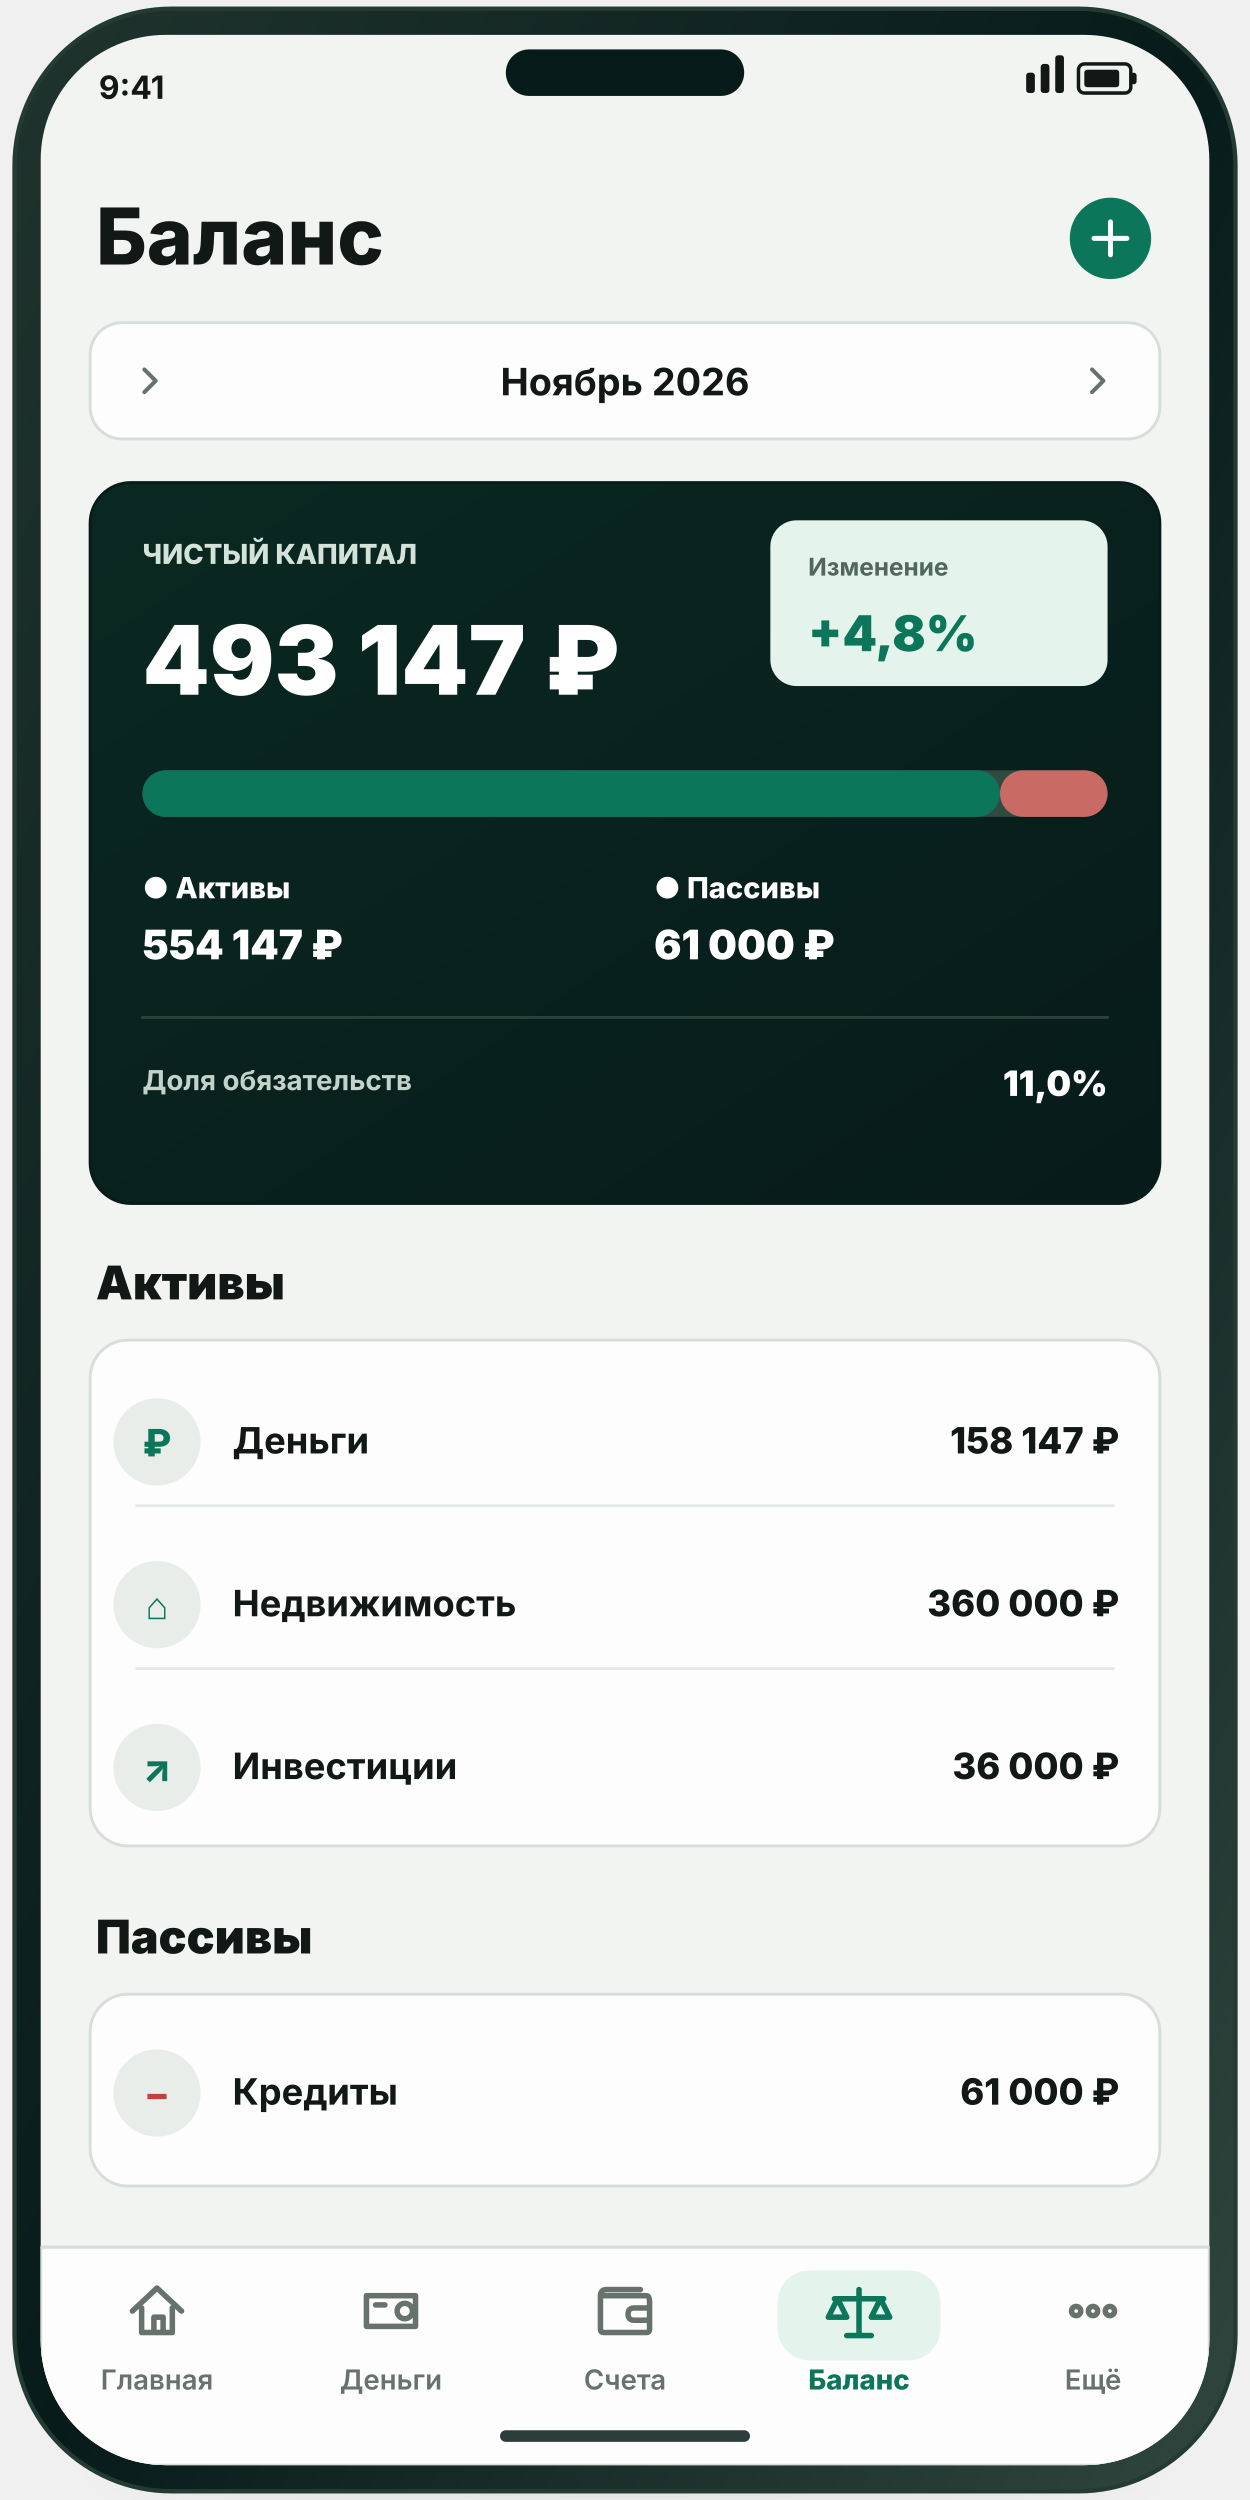
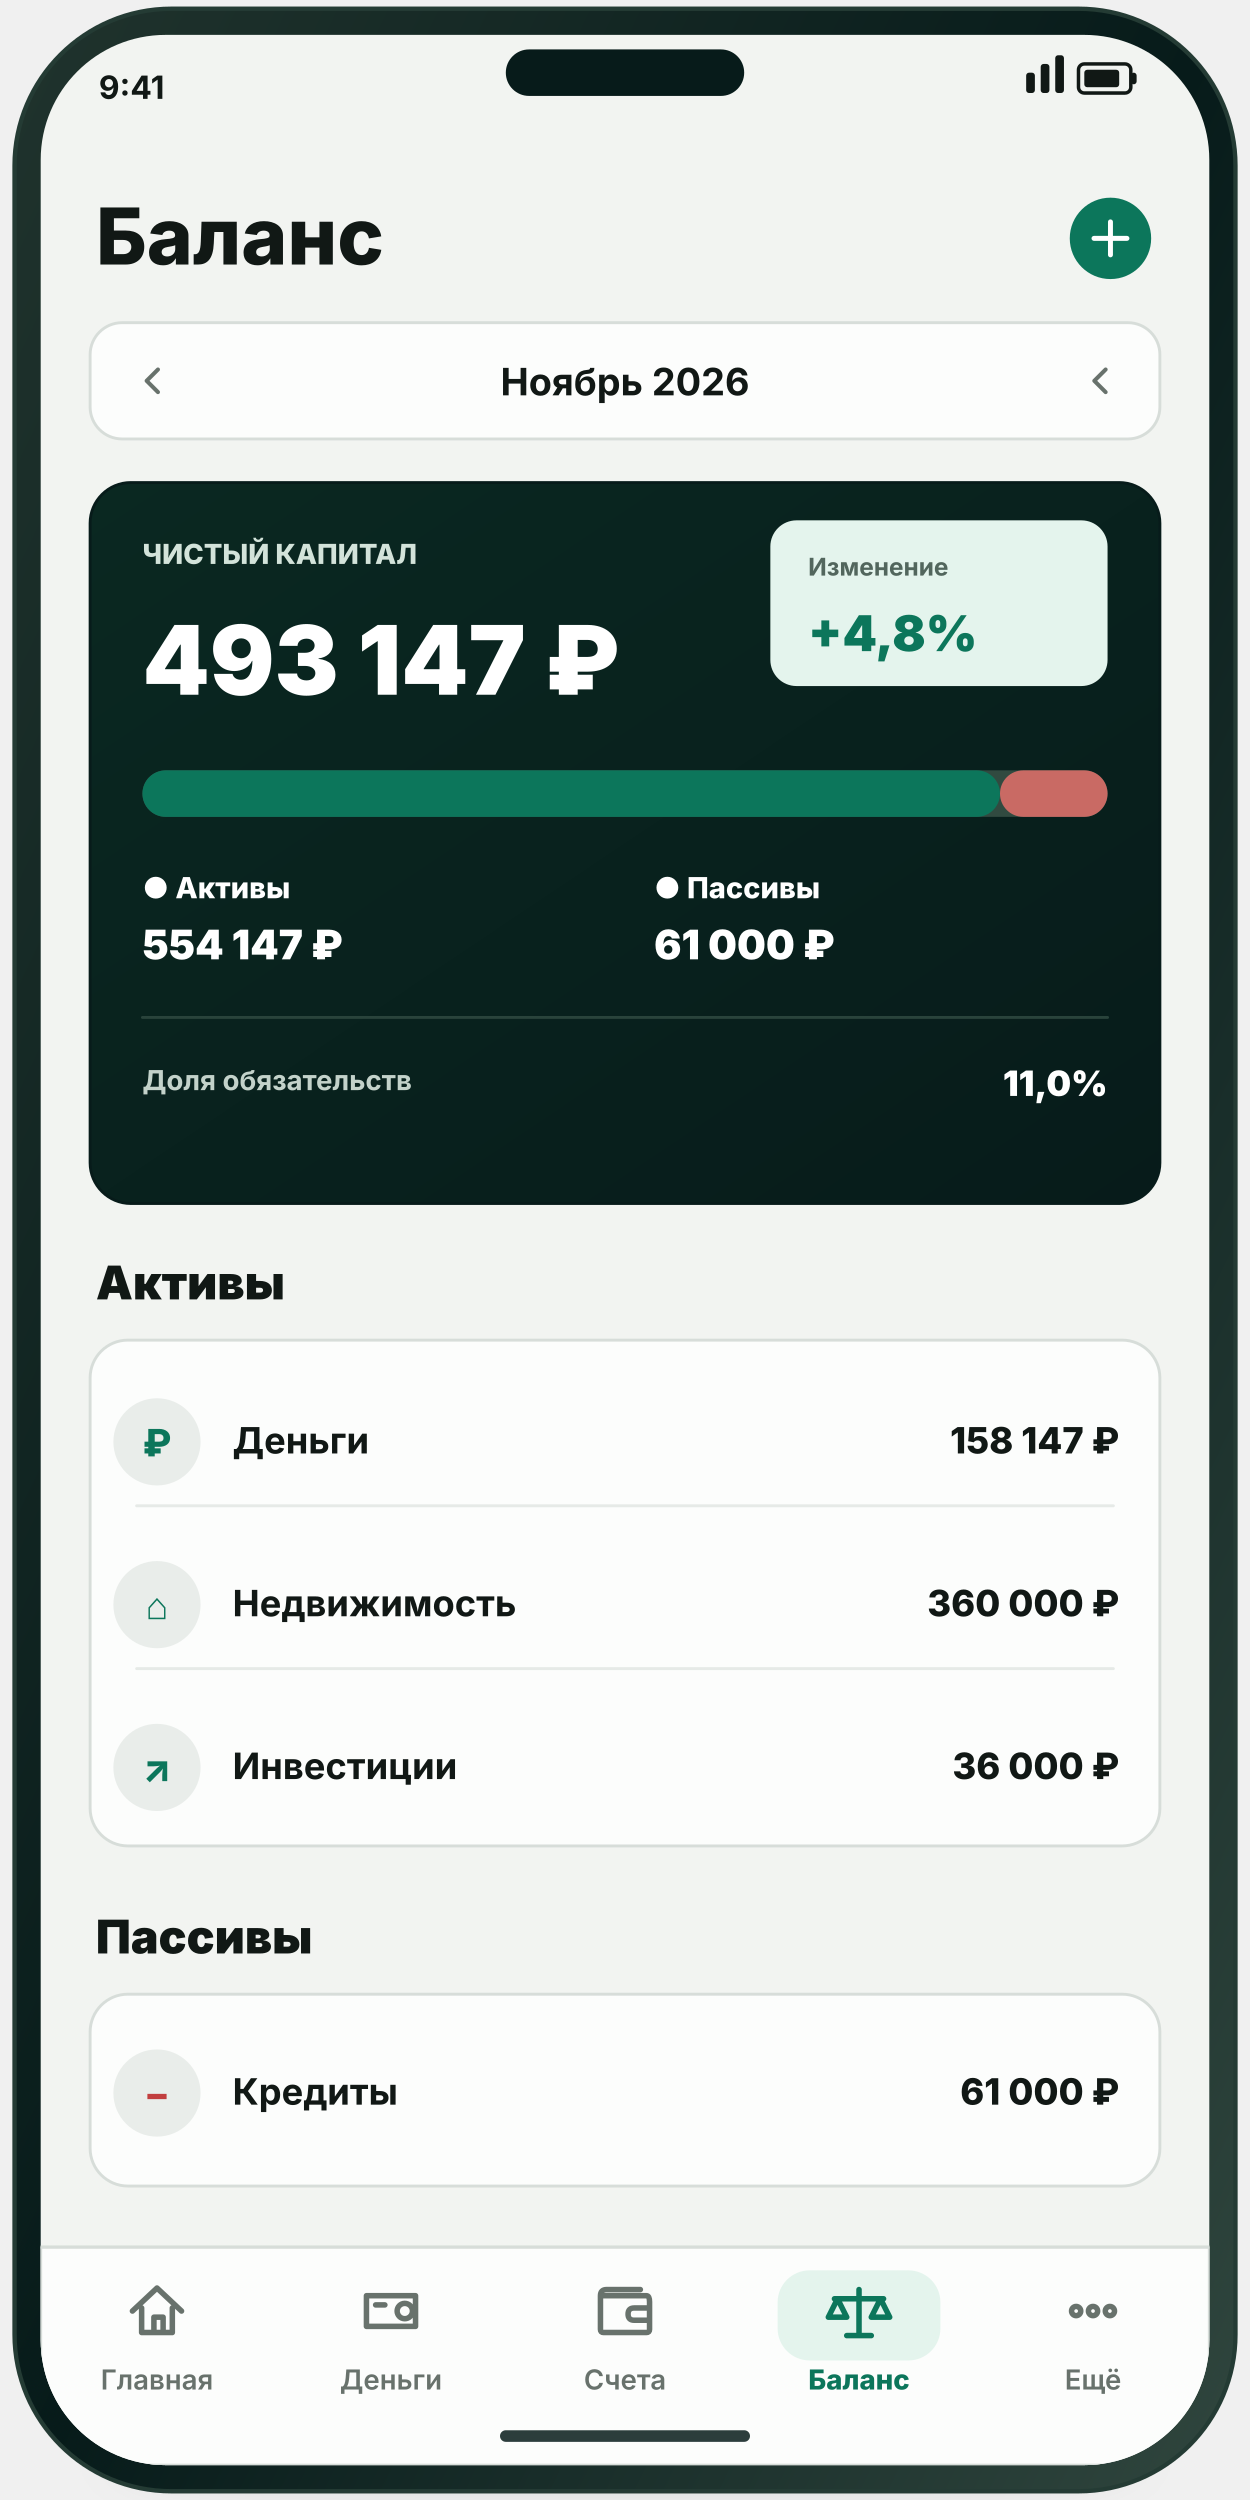
<svg xmlns="http://www.w3.org/2000/svg" width="820" height="1640" viewBox="0 0 430 860" role="img" aria-label="Экран приложения Kapital">
  <defs>
    <linearGradient id="frame" x1="0" y1="0" x2="1" y2="1">
      <stop offset="0" stop-color="#20332D" />
      <stop offset=".5" stop-color="#071B1A" />
      <stop offset="1" stop-color="#30463E" />
    </linearGradient>
    <linearGradient id="hero" x1="0" y1="0" x2="1" y2="1">
      <stop offset="0" stop-color="#0A2821" />
      <stop offset="1" stop-color="#071B1A" />
    </linearGradient>
    <filter id="shadow" x="-30%" y="-20%" width="160%" height="150%">
      <feGaussianBlur stdDeviation="9" />
    </filter>
    <clipPath id="screenClip">
      <rect x="14" y="12" width="402" height="836" rx="43" />
    </clipPath>
  </defs>
  <ellipse cx="215" cy="842" rx="175" ry="12" fill="#071B1A" opacity=".18" filter="url(#shadow)" />
  <rect x="5" y="3" width="420" height="854" rx="54" fill="url(#frame)" stroke="#243B34" stroke-width="1.5" />
  <g clip-path="url(#screenClip)">
    <rect x="14" y="12" width="402" height="836" rx="43" fill="#F2F4F1" stroke="none" stroke-width="1" />
    <text x="34" y="34" font-family="Inter,Arial,sans-serif" font-size="11" font-weight="750" fill="#111815" text-anchor="start">9:41</text>
    <g fill="#111815">
      <rect x="353" y="25" width="3" height="7" rx="1" />
      <rect x="358" y="22" width="3" height="10" rx="1" />
      <rect x="363" y="19" width="3" height="13" rx="1" />
      <rect x="371" y="22" width="18" height="10" rx="2" fill="none" stroke="#111815" stroke-width="1.2" />
      <rect x="389" y="25" width="2" height="4" rx="1" />
      <rect x="373" y="24" width="12" height="6" rx="1" />
    </g>
    <rect x="174" y="17" width="82" height="16" rx="8" fill="#071B1A" stroke="none" stroke-width="1" />
    <text x="33" y="91" font-family="Inter,Arial,sans-serif" font-size="27" font-weight="800" fill="#111815" text-anchor="start">Баланс</text>
    <circle cx="382" cy="82" r="14" fill="#0C765B" stroke="none" stroke-width="1" />
    <g transform="translate(382 82) scale(0.9444444)" fill="none" stroke="#FFFFFF" stroke-width="1.8" stroke-linecap="round" stroke-linejoin="round">
      <path d="M0 -6 V6 M-6 0 H6" />
    </g>
    <rect x="31" y="111" width="368" height="40" rx="11" fill="#FCFDFC" stroke="#D7DDD9" stroke-width="1" />
    <g transform="translate(52 131) scale(0.7777778)" fill="none" stroke="#68726C" stroke-width="1.8" stroke-linecap="round" stroke-linejoin="round">
-       <path d="M-3 -5 L2 0 L-3 5" />
+       <path d="M-3 -5 L2 0 L-3 5" transform="scale(-1 1)" />
    </g>
    <text x="215" y="136" font-family="Inter,Arial,sans-serif" font-size="13" font-weight="750" fill="#111815" text-anchor="middle">Ноябрь 2026</text>
    <g transform="translate(378 131) scale(0.7777778)" fill="none" stroke="#68726C" stroke-width="1.8" stroke-linecap="round" stroke-linejoin="round">
-       <path d="M-3 -5 L2 0 L-3 5" />
+       <path d="M-3 -5 L2 0 L-3 5" transform="scale(-1 1)" />
    </g>
    <rect x="31" y="166" width="368" height="248" rx="14" fill="url(#hero)" stroke="#071B1A" stroke-width="1" />
    <text x="49" y="194" font-family="Inter,Arial,sans-serif" font-size="9.5" font-weight="800" fill="#D3E3DA" text-anchor="start">ЧИСТЫЙ КАПИТАЛ</text>
    <text x="49" y="239" font-family="Inter,Arial,sans-serif" font-size="33" font-weight="850" fill="#FFFFFF" text-anchor="start">493 147 ₽</text>
    <rect x="265" y="179" width="116" height="57" rx="9" fill="#E4F4ED" stroke="none" stroke-width="1" />
    <text x="278" y="198" font-family="Inter,Arial,sans-serif" font-size="8.4" font-weight="700" fill="#52665D" text-anchor="start">Изменение</text>
    <text x="278" y="224" font-family="Inter,Arial,sans-serif" font-size="17" font-weight="850" fill="#0C765B" text-anchor="start">+4,8%</text>
    <rect x="49" y="265" width="332" height="16" rx="8" fill="#314A40" stroke="none" stroke-width="1" />
    <rect x="49" y="265" width="295" height="16" rx="8" fill="#0C765B" stroke="none" stroke-width="1" />
    <rect x="344" y="265" width="37" height="16" rx="8" fill="#C96A64" stroke="none" stroke-width="1" />
    <text x="49" y="309" font-family="Inter,Arial,sans-serif" font-size="10" font-weight="800" fill="#FFFFFF" text-anchor="start">●  Активы</text>
    <text x="49" y="330" font-family="Inter,Arial,sans-serif" font-size="14" font-weight="850" fill="#FFFFFF" text-anchor="start">554 147 ₽</text>
    <text x="225" y="309" font-family="Inter,Arial,sans-serif" font-size="10" font-weight="800" fill="#FFFFFF" text-anchor="start">●  Пассивы</text>
    <text x="225" y="330" font-family="Inter,Arial,sans-serif" font-size="14" font-weight="850" fill="#FFFFFF" text-anchor="start">61 000 ₽</text>
    <path d="M49 350 L381 350" fill="none" stroke="#29433B" stroke-width="1" stroke-linecap="round" />
    <text x="49" y="375" font-family="Inter,Arial,sans-serif" font-size="9.5" font-weight="650" fill="#C3D2CA" text-anchor="start">Доля обязательств</text>
    <text x="381" y="377" font-family="Inter,Arial,sans-serif" font-size="12" font-weight="850" fill="#FFFFFF" text-anchor="end">11,0%</text>
    <text x="33" y="447" font-family="Inter,Arial,sans-serif" font-size="16" font-weight="850" fill="#111815" text-anchor="start">Активы</text>
    <rect x="31" y="461" width="368" height="174" rx="13" fill="#FCFDFC" stroke="#D7DDD9" stroke-width="1" />
    <circle cx="54" cy="496" r="15" fill="#E9EDEA" stroke="none" stroke-width="1" />
    <text x="54" y="501" font-family="Inter,Arial,sans-serif" font-size="13" font-weight="800" fill="#0C765B" text-anchor="middle">₽</text>
    <text x="80" y="500" font-family="Inter,Arial,sans-serif" font-size="12.5" font-weight="750" fill="#111815" text-anchor="start">Деньги</text>
    <text x="385" y="500" font-family="Inter,Arial,sans-serif" font-size="12.5" font-weight="800" fill="#111815" text-anchor="end">158 147 ₽</text>
    <path d="M47 518 L383 518" fill="none" stroke="#E6EAE7" stroke-width="1" stroke-linecap="round" />
    <circle cx="54" cy="552" r="15" fill="#E9EDEA" stroke="none" stroke-width="1" />
    <text x="54" y="557" font-family="Inter,Arial,sans-serif" font-size="13" font-weight="800" fill="#0C765B" text-anchor="middle">⌂</text>
    <text x="80" y="556" font-family="Inter,Arial,sans-serif" font-size="12.5" font-weight="750" fill="#111815" text-anchor="start">Недвижимость</text>
    <text x="385" y="556" font-family="Inter,Arial,sans-serif" font-size="12.5" font-weight="800" fill="#111815" text-anchor="end">360 000 ₽</text>
    <path d="M47 574 L383 574" fill="none" stroke="#E6EAE7" stroke-width="1" stroke-linecap="round" />
    <circle cx="54" cy="608" r="15" fill="#E9EDEA" stroke="none" stroke-width="1" />
    <text x="54" y="613" font-family="Inter,Arial,sans-serif" font-size="13" font-weight="800" fill="#0C765B" text-anchor="middle">↗</text>
    <text x="80" y="612" font-family="Inter,Arial,sans-serif" font-size="12.5" font-weight="750" fill="#111815" text-anchor="start">Инвестиции</text>
    <text x="385" y="612" font-family="Inter,Arial,sans-serif" font-size="12.5" font-weight="800" fill="#111815" text-anchor="end">36 000 ₽</text>
    <text x="33" y="672" font-family="Inter,Arial,sans-serif" font-size="16" font-weight="850" fill="#111815" text-anchor="start">Пассивы</text>
    <rect x="31" y="686" width="368" height="66" rx="13" fill="#FCFDFC" stroke="#D7DDD9" stroke-width="1" />
    <circle cx="54" cy="720" r="15" fill="#E9EDEA" stroke="none" stroke-width="1" />
    <text x="54" y="725" font-family="Inter,Arial,sans-serif" font-size="13" font-weight="800" fill="#C23F3F" text-anchor="middle">−</text>
    <text x="80" y="724" font-family="Inter,Arial,sans-serif" font-size="12.5" font-weight="750" fill="#111815" text-anchor="start">Кредиты</text>
    <text x="385" y="724" font-family="Inter,Arial,sans-serif" font-size="12.5" font-weight="800" fill="#111815" text-anchor="end">61 000 ₽</text>
    <rect x="14" y="773" width="402" height="75" rx="0" fill="#FCFDFC" stroke="#D7DDD9" stroke-width="1" />
    <path d="M14 773 L416 773" fill="none" stroke="#D7DDD9" stroke-width="1" stroke-linecap="round" />
    <g transform="translate(54 795) scale(1.055556)" fill="none" stroke="#68726C" stroke-width="1.8" stroke-linecap="round" stroke-linejoin="round">
      <path d="M-8 0 L0 -7.5 L8 0 M-5 -1 V7 H5 V-1 M-1 7 V2 H2 V7" />
    </g>
    <text x="54" y="822" font-family="Inter,Arial,sans-serif" font-size="9.5" font-weight="600" fill="#68726C" text-anchor="middle">Главная</text>
    <g transform="translate(134.5 795) scale(1.055556)" fill="none" stroke="#68726C" stroke-width="1.8" stroke-linecap="round" stroke-linejoin="round">
      <path d="M-8 -5 H8 V5 H-8 Z M-5 -2 H-2 M2 0 A2.5 2.5 0 1 0 7 0 A2.5 2.5 0 1 0 2 0" />
    </g>
    <text x="134.5" y="822" font-family="Inter,Arial,sans-serif" font-size="9.5" font-weight="600" fill="#68726C" text-anchor="middle">Деньги</text>
    <g transform="translate(215 795) scale(1.055556)" fill="none" stroke="#68726C" stroke-width="1.8" stroke-linecap="round" stroke-linejoin="round">
      <path d="M-8 -5 H7 Q8 -5 8 -3 V6 Q8 7 7 7 H-7 Q-8 7 -8 6 V-5 Q-8 -7 -6 -7 H5 M3 -1 H8 V3 H3 Q1 3 1 1 Q1 -1 3 -1 Z" />
    </g>
    <text x="215" y="822" font-family="Inter,Arial,sans-serif" font-size="9.5" font-weight="600" fill="#68726C" text-anchor="middle">Счета</text>
    <rect x="267.5" y="781" width="56" height="31" rx="11" fill="#E4F4ED" stroke="none" stroke-width="1" />
    <g transform="translate(295.5 795) scale(1.055556)" fill="none" stroke="#0C765B" stroke-width="1.8" stroke-linecap="round" stroke-linejoin="round">
      <path d="M0 -7 V7 M-8 -4 H8 M-7 -4 L-10 2 H-4 Z M7 -4 L4 2 H10 Z M-4 8 H4" />
    </g>
    <text x="295.5" y="822" font-family="Inter,Arial,sans-serif" font-size="9.5" font-weight="800" fill="#0C765B" text-anchor="middle">Баланс</text>
    <g transform="translate(376 795) scale(1.055556)" fill="none" stroke="#68726C" stroke-width="1.8" stroke-linecap="round" stroke-linejoin="round">
      <path d="M-7 0 A1.5 1.5 0 1 0 -4 0 A1.5 1.5 0 1 0 -7 0 M-1.5 0 A1.5 1.5 0 1 0 1.5 0 A1.5 1.5 0 1 0 -1.5 0 M4 0 A1.5 1.5 0 1 0 7 0 A1.5 1.5 0 1 0 4 0" />
    </g>
    <text x="376" y="822" font-family="Inter,Arial,sans-serif" font-size="9.5" font-weight="600" fill="#68726C" text-anchor="middle">Ещё</text>
  </g>
  <rect x="172" y="836" width="86" height="4" rx="2" fill="#071B1A" opacity=".85" />
</svg>
